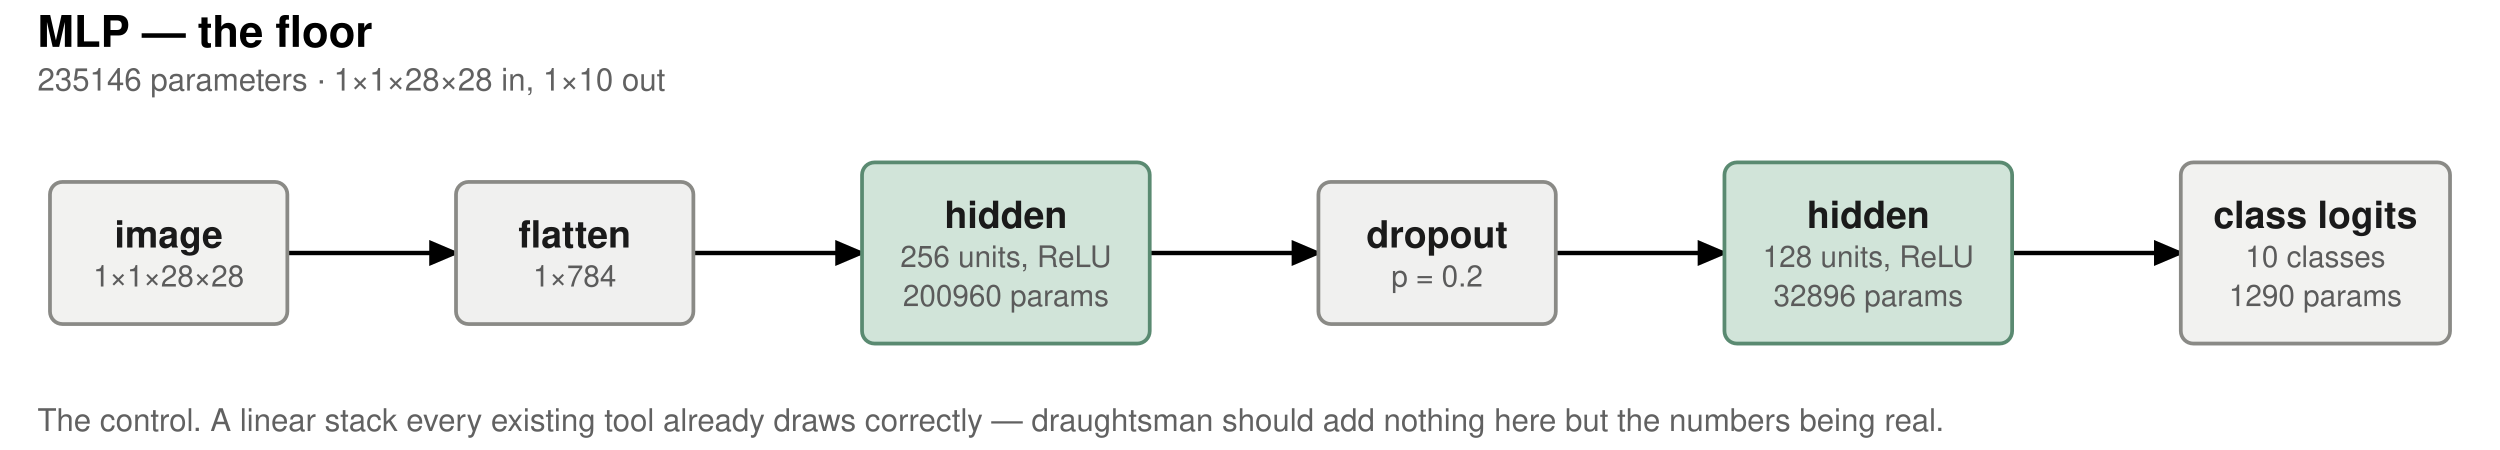
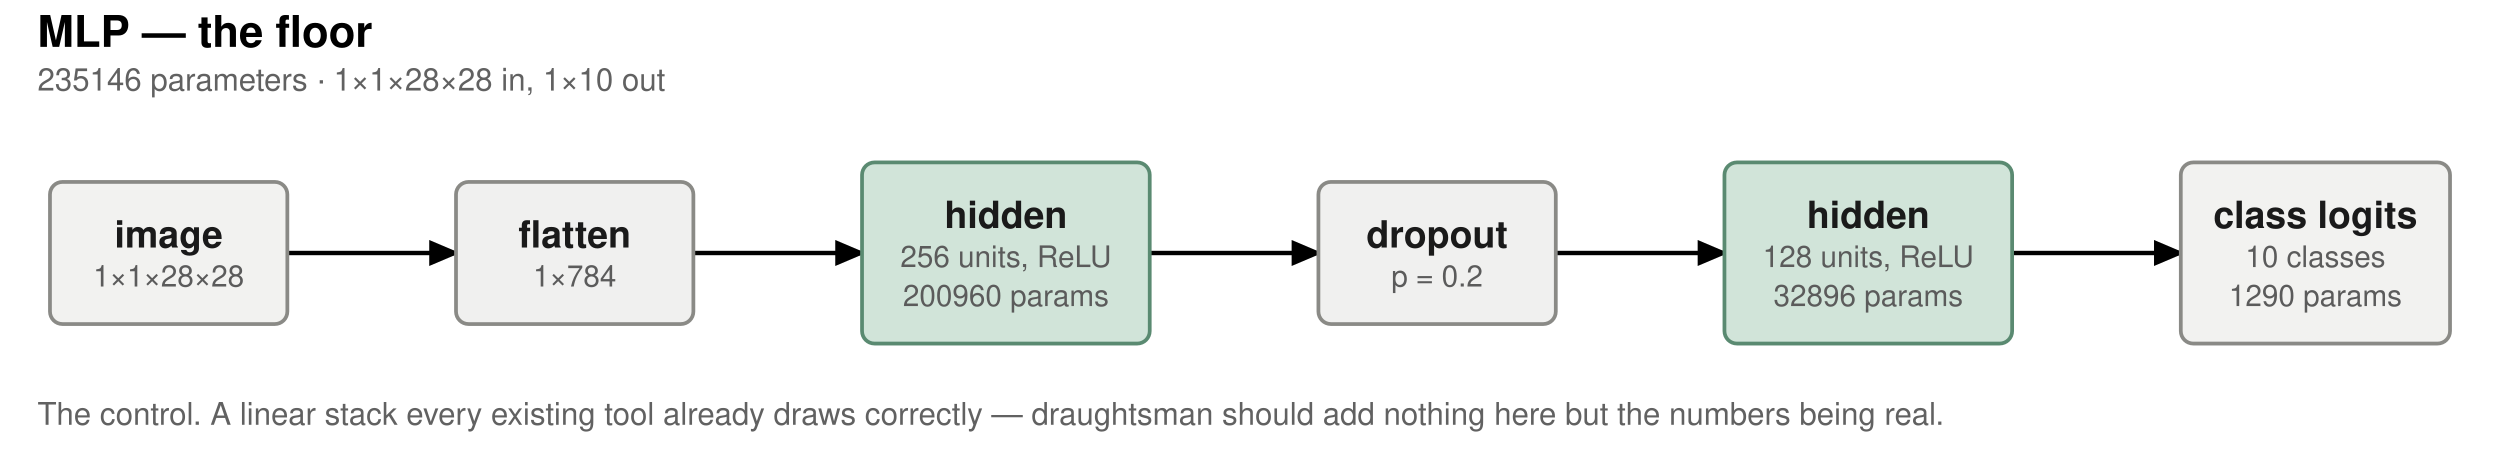
- <svg xmlns="http://www.w3.org/2000/svg" class="draughtsman" role="img" aria-label="MLP — the floor" viewBox="0 0 800.43 144" width="800.43" height="144">
+ <svg xmlns="http://www.w3.org/2000/svg" class="draughtsman" role="img" aria-label="MLP — the floor" viewBox="0 0 800.43 147" width="800.43" height="147">
  <defs>
    <marker id="ds-arrow" viewBox="0 0 8 8" refX="7" refY="4" markerWidth="7" markerHeight="7" orient="auto-start-reverse">
      <path d="M0 0.6 L8 4 L0 7.4 Z" style="fill:currentColor" />
    </marker>
  </defs>
  <text class="ds-title" x="12" y="15" style="font-family:Helvetica Neue, Helvetica, Arial, sans-serif;font-size:14px;font-weight:600;fill:currentColor">MLP — the floor</text>
  <text class="ds-subtitle" x="12" y="29" style="font-family:Helvetica Neue, Helvetica, Arial, sans-serif;font-size:10px;fill:currentColor;opacity:0.62">235146 parameters · 1×1×28×28 in, 1×10 out</text>
  <g class="ds-body" transform="translate(0 36)">
    <path class="ds-edge ds-edge-solid" data-from="pixels" data-to="flatten" d="M92 45 C119 45 119 45 146 45" style="fill:none;stroke:currentColor;stroke-width:1.4" marker-end="url(#ds-arrow)" />
    <path class="ds-edge ds-edge-solid" data-from="flatten" data-to="h1" d="M222 45 C249 45 249 45 276 45" style="fill:none;stroke:currentColor;stroke-width:1.4" marker-end="url(#ds-arrow)" />
    <path class="ds-edge ds-edge-solid" data-from="h1" data-to="drop" d="M368.12 45 C395.12 45 395.12 45 422.12 45" style="fill:none;stroke:currentColor;stroke-width:1.4" marker-end="url(#ds-arrow)" />
    <path class="ds-edge ds-edge-solid" data-from="drop" data-to="h2" d="M498.12 45 C525.12 45 525.12 45 552.12 45" style="fill:none;stroke:currentColor;stroke-width:1.4" marker-end="url(#ds-arrow)" />
    <path class="ds-edge ds-edge-solid" data-from="h2" data-to="logits" d="M644.23 45 C671.23 45 671.23 45 698.23 45" style="fill:none;stroke:currentColor;stroke-width:1.4" marker-end="url(#ds-arrow)" />
    <g class="ds-stage ds-kind-input" data-stage="pixels">
      <rect x="16" y="22.25" width="76" height="45.5" rx="4" style="fill:#f2f2f0;stroke:#8a8a86;stroke-width:1.2" />
      <text x="54" y="43.25" text-anchor="middle" style="font-family:Helvetica Neue, Helvetica, Arial, sans-serif;font-size:12.0px;font-weight:600;fill:#1a1a1a">image</text>
      <text x="54" y="55.75" text-anchor="middle" style="font-family:Helvetica Neue, Helvetica, Arial, sans-serif;font-size:9.5px;fill:#5b5b5b">1×1×28×28</text>
    </g>
    <g class="ds-stage ds-kind-op" data-stage="flatten">
      <rect x="146" y="22.25" width="76" height="45.5" rx="4" style="fill:#f0f0ef;stroke:#8a8a86;stroke-width:1.2" />
      <text x="184" y="43.25" text-anchor="middle" style="font-family:Helvetica Neue, Helvetica, Arial, sans-serif;font-size:12.0px;font-weight:600;fill:#1a1a1a">flatten</text>
      <text x="184" y="55.75" text-anchor="middle" style="font-family:Helvetica Neue, Helvetica, Arial, sans-serif;font-size:9.5px;fill:#5b5b5b">1×784</text>
    </g>
    <g class="ds-stage ds-kind-stack" data-stage="h1">
      <rect x="276" y="16" width="92.11" height="58" rx="4" style="fill:#d1e4d9;stroke:#5a8a71;stroke-width:1.2" />
      <text x="322.06" y="37" text-anchor="middle" style="font-family:Helvetica Neue, Helvetica, Arial, sans-serif;font-size:12.0px;font-weight:600;fill:#1a1a1a">hidden</text>
      <text x="322.06" y="49.5" text-anchor="middle" style="font-family:Helvetica Neue, Helvetica, Arial, sans-serif;font-size:9.5px;fill:#5b5b5b">256 units, ReLU</text>
      <text x="322.06" y="62" text-anchor="middle" style="font-family:Helvetica Neue, Helvetica, Arial, sans-serif;font-size:9.5px;fill:#5b5b5b">200960 params</text>
    </g>
    <g class="ds-stage ds-kind-op" data-stage="drop">
      <rect x="422.12" y="22.25" width="76" height="45.5" rx="4" style="fill:#f0f0ef;stroke:#8a8a86;stroke-width:1.2" />
      <text x="460.12" y="43.25" text-anchor="middle" style="font-family:Helvetica Neue, Helvetica, Arial, sans-serif;font-size:12.0px;font-weight:600;fill:#1a1a1a">dropout</text>
      <text x="460.12" y="55.75" text-anchor="middle" style="font-family:Helvetica Neue, Helvetica, Arial, sans-serif;font-size:9.5px;fill:#5b5b5b">p = 0.2</text>
    </g>
    <g class="ds-stage ds-kind-stack" data-stage="h2">
      <rect x="552.12" y="16" width="92.11" height="58" rx="4" style="fill:#d1e4d9;stroke:#5a8a71;stroke-width:1.2" />
      <text x="598.17" y="37" text-anchor="middle" style="font-family:Helvetica Neue, Helvetica, Arial, sans-serif;font-size:12.0px;font-weight:600;fill:#1a1a1a">hidden</text>
      <text x="598.17" y="49.5" text-anchor="middle" style="font-family:Helvetica Neue, Helvetica, Arial, sans-serif;font-size:9.5px;fill:#5b5b5b">128 units, ReLU</text>
      <text x="598.17" y="62" text-anchor="middle" style="font-family:Helvetica Neue, Helvetica, Arial, sans-serif;font-size:9.5px;fill:#5b5b5b">32896 params</text>
    </g>
    <g class="ds-stage ds-kind-output" data-stage="logits">
      <rect x="698.23" y="16" width="86.2" height="58" rx="4" style="fill:#f2f2f0;stroke:#8a8a86;stroke-width:1.2" />
      <text x="741.33" y="37" text-anchor="middle" style="font-family:Helvetica Neue, Helvetica, Arial, sans-serif;font-size:12.0px;font-weight:600;fill:#1a1a1a">class logits</text>
      <text x="741.33" y="49.5" text-anchor="middle" style="font-family:Helvetica Neue, Helvetica, Arial, sans-serif;font-size:9.5px;fill:#5b5b5b">10 classes</text>
      <text x="741.33" y="62" text-anchor="middle" style="font-family:Helvetica Neue, Helvetica, Arial, sans-serif;font-size:9.5px;fill:#5b5b5b">1290 params</text>
    </g>
  </g>
-   <text class="ds-caption" x="12" y="138" style="font-family:Helvetica Neue, Helvetica, Arial, sans-serif;font-size:10.0px;fill:currentColor;opacity:0.62">The control. A linear stack every existing tool already draws correctly — draughtsman should add nothing here but the numbers being real.</text>
+   <text class="ds-caption" x="12" y="136" style="font-family:Helvetica Neue, Helvetica, Arial, sans-serif;font-size:10.0px;fill:currentColor;opacity:0.62">The control. A linear stack every existing tool already draws correctly — draughtsman should add nothing here but the numbers being real.</text>
</svg>
